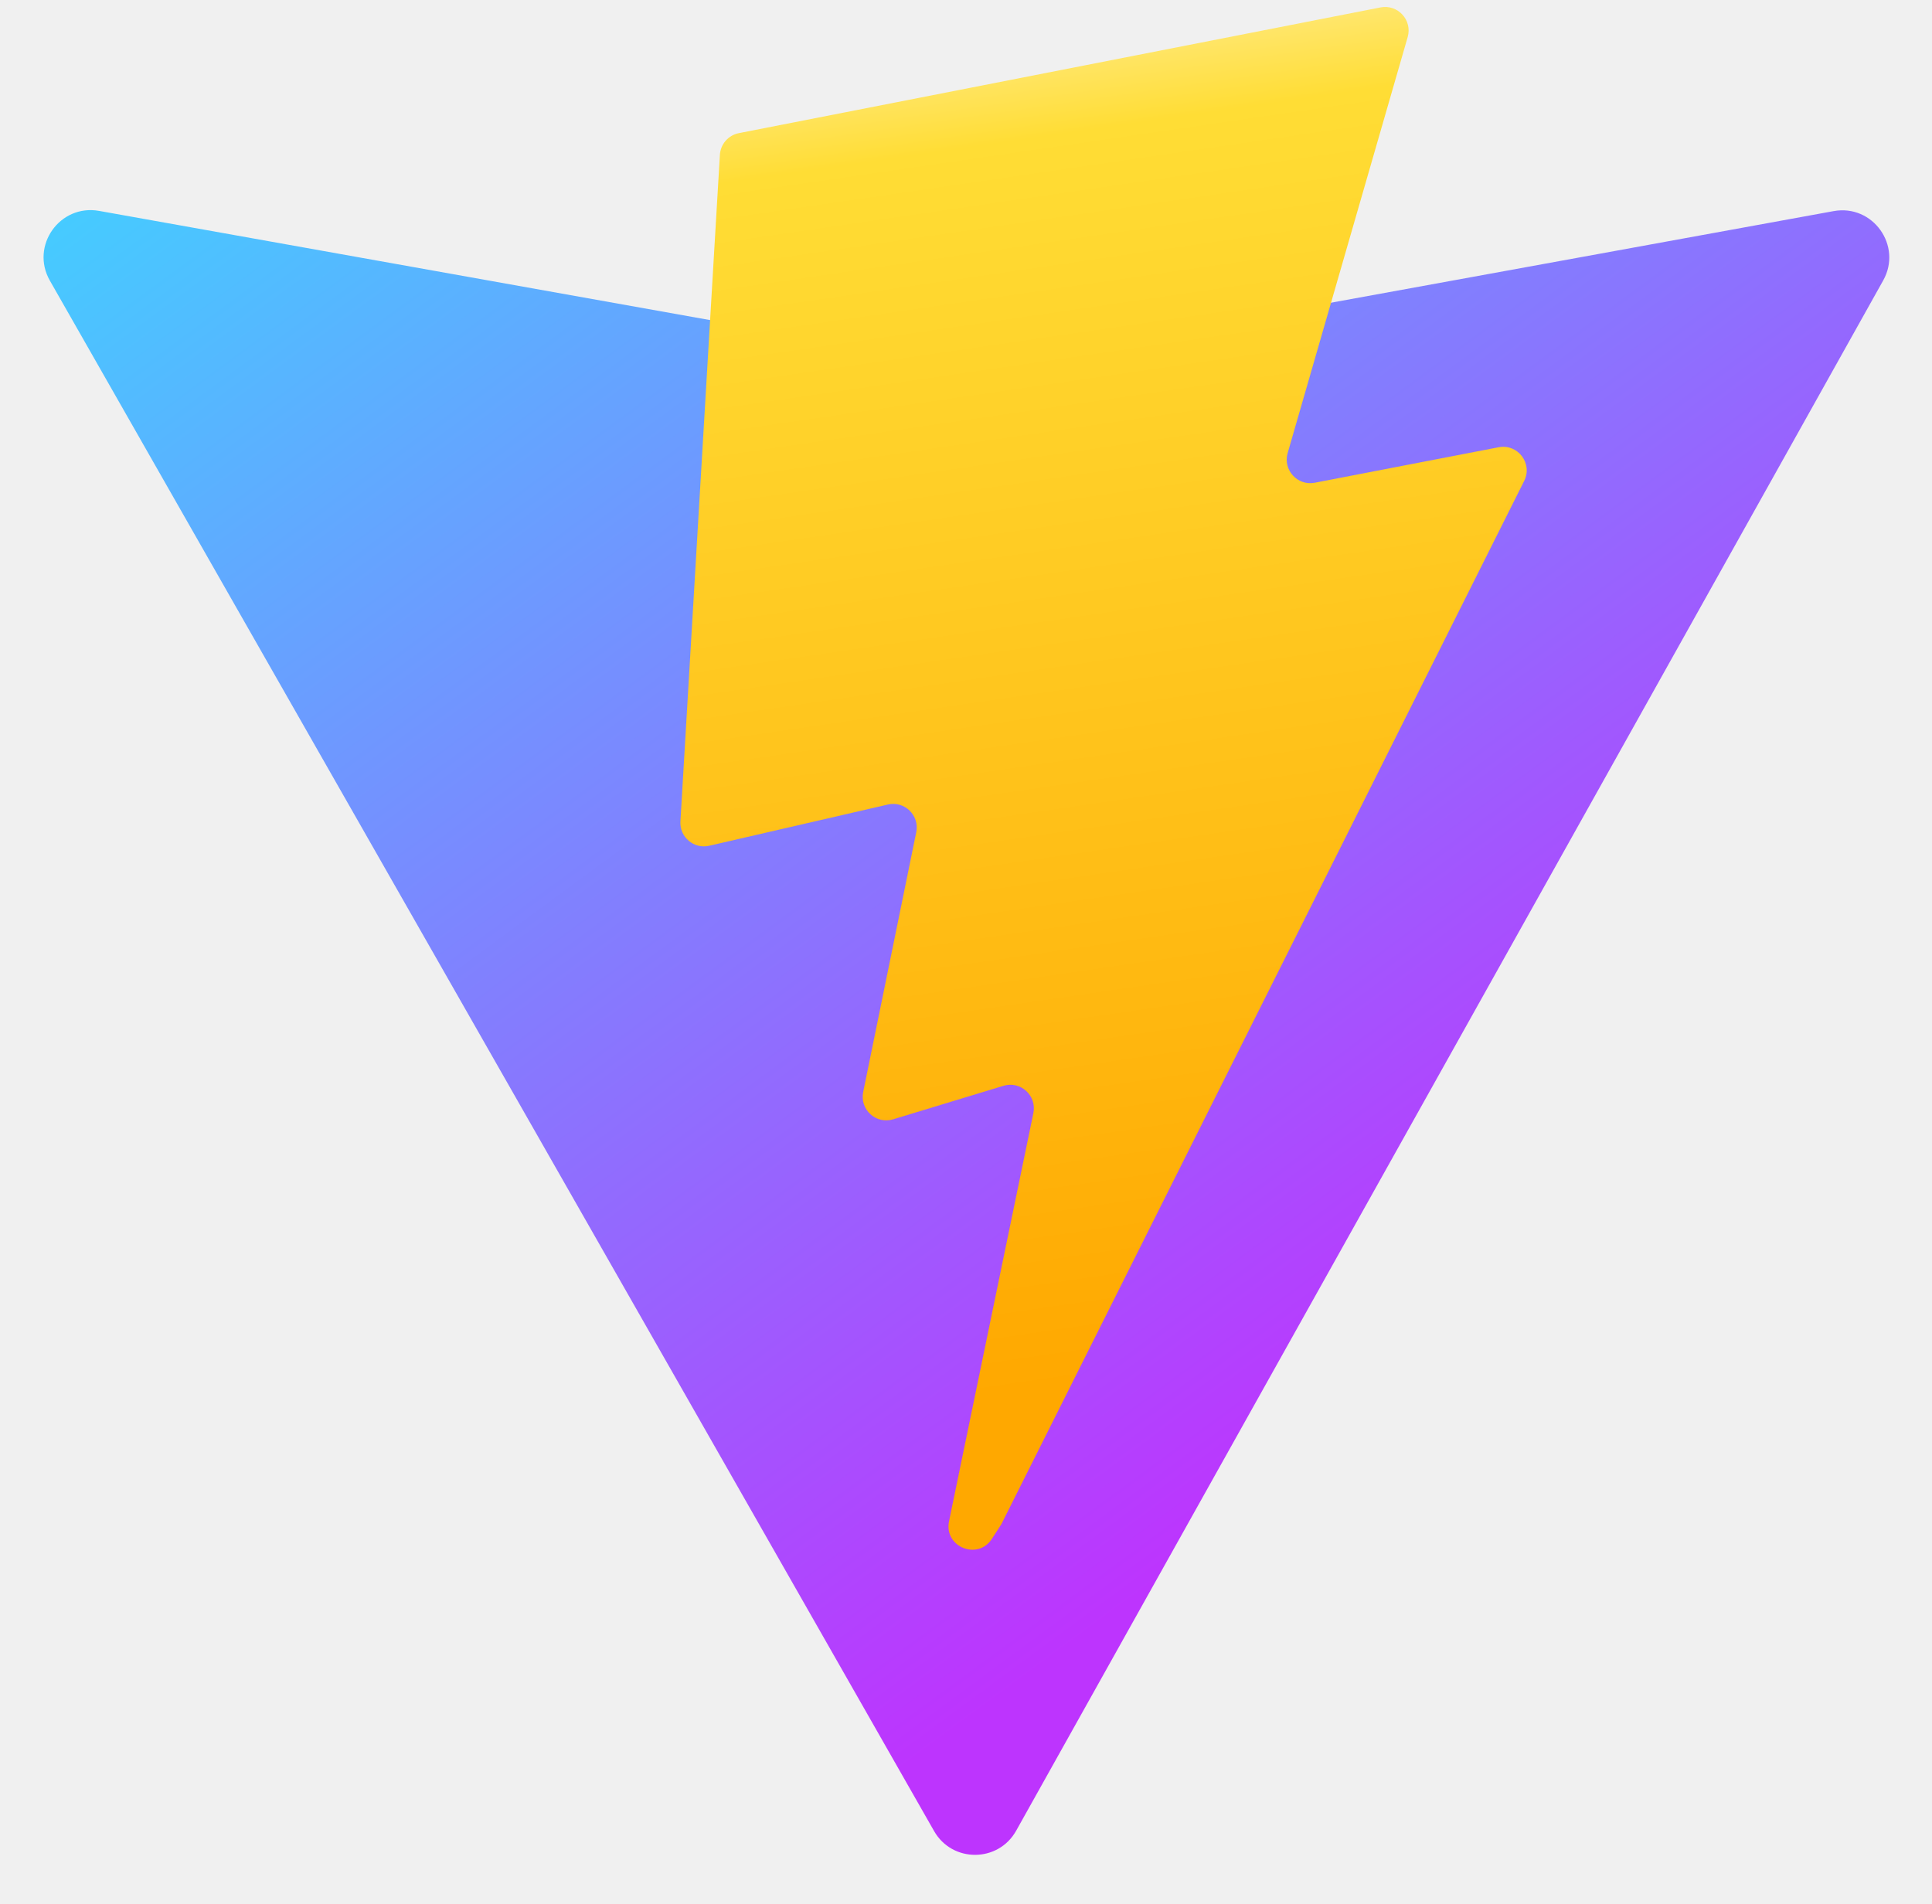
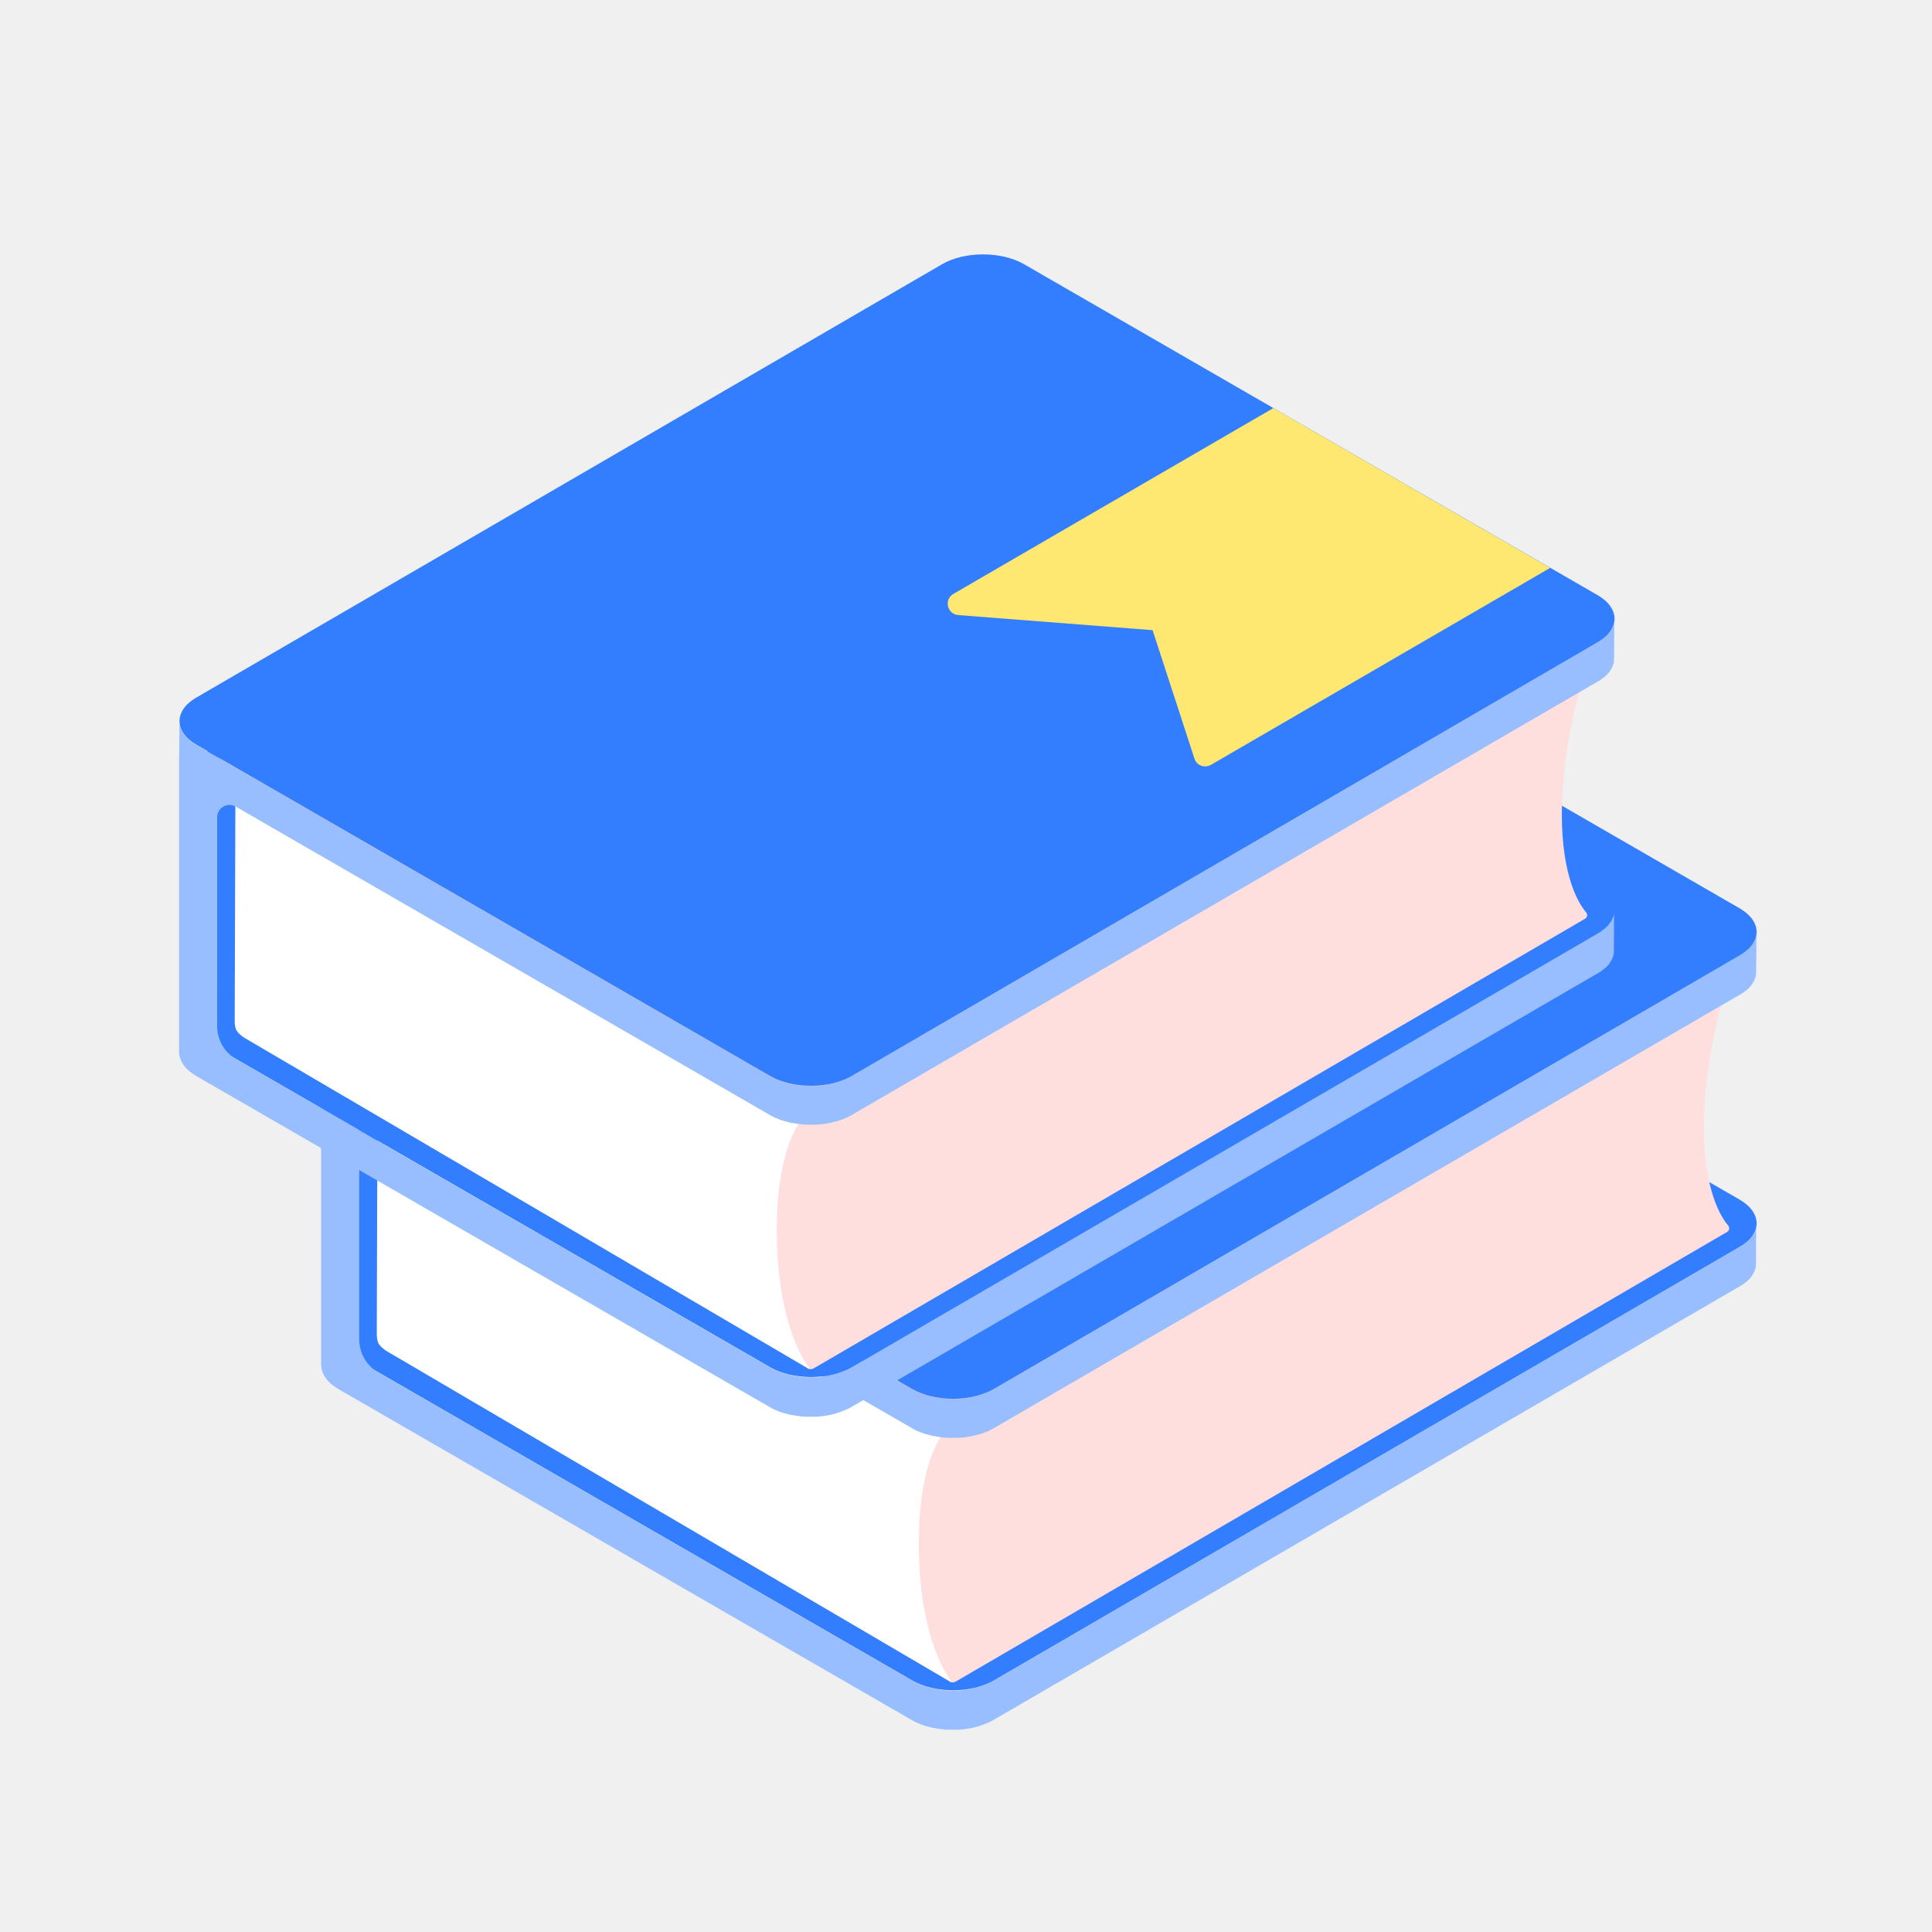
- <svg xmlns="http://www.w3.org/2000/svg" width="410" height="404" viewBox="0 0 410 404" fill="none">
-   <path d="M399.641 59.525L215.643 388.545C211.844 395.338 202.084 395.378 198.228 388.618L10.582 59.556C6.381 52.19 12.68 43.267 21.028 44.759L205.223 77.682C206.398 77.892 207.601 77.89 208.776 77.676L389.119 44.806C397.439 43.289 403.768 52.143 399.641 59.525Z" fill="url(#paint0_linear)" />
-   <path d="M292.965 1.574L156.801 28.255C154.563 28.694 152.906 30.59 152.771 32.866L144.395 174.33C144.198 177.662 147.258 180.248 150.51 179.498L188.42 170.749C191.967 169.931 195.172 173.055 194.443 176.622L183.18 231.775C182.422 235.487 185.907 238.661 189.532 237.56L212.947 230.446C216.577 229.344 220.065 232.527 219.297 236.242L201.398 322.875C200.278 328.294 207.486 331.249 210.492 326.603L212.5 323.5L323.454 102.072C325.312 98.365 322.108 94.137 318.036 94.923L279.014 102.454C275.347 103.161 272.227 99.746 273.262 96.158L298.731 7.867C299.767 4.273 296.636 0.855 292.965 1.574Z" fill="url(#paint1_linear)" />
-   <defs>
-     <linearGradient id="paint0_linear" x1="6" y1="33" x2="235" y2="344" gradientUnits="userSpaceOnUse">
-       <stop stop-color="#41D1FF" />
-       <stop offset="1" stop-color="#BD34FE" />
-     </linearGradient>
-     <linearGradient id="paint1_linear" x1="194.651" y1="8.818" x2="236.076" y2="292.989" gradientUnits="userSpaceOnUse">
-       <stop stop-color="#FFEA83" />
-       <stop offset="0.083" stop-color="#FFDD35" />
-       <stop offset="1" stop-color="#FFA800" />
-     </linearGradient>
-   </defs>
+ <svg xmlns="http://www.w3.org/2000/svg" t="1673514970041" class="icon" viewBox="0 0 1024 1024" version="1.1" p-id="12491" width="200" height="200">
+   <path d="M922 635.8c12 6.9 12.1 18.2 0.1 25.1L526.8 890.7c-11.9 6.9-31.3 6.9-43.3 0l-304-175.5c-12-6.9-12.1-18.2-0.1-25.1l395.3-229.7c11.9-6.9 31.3-6.9 43.3 0l304 175.4z" fill="#337DFF" p-id="12492" />
+   <path d="M913.6 515.5c1.7-0.9 3.6 0.7 3 2.6-4 12.3-13.5 45.2-13.5 79.2 0 33.4 8.9 47.6 12.9 52.3 0.9 1 0.6 2.6-0.5 3.3l-409 238.4c-0.9 0.5-2.4 0.6-3.1-0.1l-99.7-106.6c-1-1-0.7-2.7 0.6-3.4l509.3-265.7z" fill="#FFDEDE" p-id="12493" />
+   <path d="M195 574.7l-0.4 138.4c-6-3.5-9.1-8.1-9-12.6L186 562c0 4.6 3 9.2 9 12.7" fill="#857373" p-id="12494" />
+   <path d="M205.3 721.2l-20.1-7.1V555.8l20.1 4.9z" fill="#337DFF" p-id="12495" />
+   <path d="M199.7 707.1l0.4-132c0-0.2 0.2-0.3 0.4-0.2L505 753.6c0.2 0.1 0.2 0.3 0 0.4-2.5 1.8-18 15-18 64.2 0 46.6 13.5 68 17.1 72.8 0.2 0.2-0.1 0.5-0.4 0.4L204.4 715.8s-3.3-2.3-4-4.2c-0.7-1.8-0.7-4.5-0.7-4.5z" fill="#FFFFFF" p-id="12496" />
+   <path d="M918.4 513l-413 240.8-305.3-179.1c-12-6.9-17.2-18.2-5.2-25.1l380-224.6c11.9-6.9 31.3-6.9 43.3 0l300.2 188z" fill="#DCBFBF" p-id="12497" />
+   <path d="M922 481.4c12 6.9 12.1 18.2 0.1 25.1L526.8 736.2c-11.9 6.9-31.3 6.9-43.3 0l-304-175.5c-12-6.9-12.1-18.2-0.1-25.1l395.3-229.7c11.9-6.9 31.3-6.9 43.3 0l304 175.5z" fill="#337DFF" p-id="12498" />
+   <path d="M930.9 650.3c-0.1 0.5-0.2 1-0.4 1.5 0 0.1 0 0.1-0.1 0.2-0.2 0.5-0.4 1-0.6 1.4 0 0.1-0.1 0.2-0.1 0.2-0.3 0.5-0.5 1-0.9 1.4 0 0.1-0.1 0.1-0.1 0.2-0.3 0.4-0.6 0.8-1 1.3-0.1 0.1-0.1 0.2-0.2 0.2-0.4 0.5-0.9 0.9-1.4 1.3l-0.2 0.2c-0.5 0.4-1 0.8-1.6 1.2-0.1 0.1-0.2 0.1-0.2 0.2-0.6 0.4-1.3 0.8-1.9 1.2L526.8 890.7c-0.7 0.4-1.4 0.7-2.1 1.1l-0.6 0.3c-0.6 0.3-1.3 0.6-2 0.8-0.1 0-0.2 0.1-0.3 0.1-0.7 0.3-1.5 0.5-2.2 0.8-0.5 0.2-1 0.3-1.6 0.5l-1.2 0.3c-0.6 0.1-1.1 0.2-1.7 0.4l-1.2 0.3c-0.2 0-0.3 0.1-0.5 0.1l-2.1 0.3c-0.2 0-0.4 0.1-0.6 0.1-0.4 0-0.8 0.1-1.2 0.1-0.7 0.1-1.4 0.1-2.1 0.1H503c-0.5 0-1 0-1.6-0.1-0.5 0-0.9-0.1-1.4-0.1-0.5 0-1-0.1-1.5-0.2s-0.9-0.1-1.4-0.2c-0.5-0.1-1.1-0.2-1.6-0.3-0.4-0.1-0.9-0.2-1.3-0.3-0.6-0.1-1.3-0.3-1.9-0.5l-1.2-0.3c-0.2-0.1-0.4-0.1-0.6-0.2-0.6-0.2-1.3-0.4-1.9-0.6-0.2-0.1-0.4-0.1-0.5-0.2-0.6-0.2-1.1-0.5-1.6-0.7-0.3-0.1-0.5-0.2-0.8-0.3-0.8-0.4-1.5-0.8-2.2-1.2l-283-163.4c-6.3-3.6-10.1-10.3-10.1-17.5V599.2c0-5 5.4-8.2 9.8-5.7L483.4 757c0.7 0.4 1.5 0.8 2.2 1.2 0.3 0.1 0.5 0.2 0.8 0.3 0.5 0.2 0.9 0.4 1.4 0.6 0.1 0 0.2 0.1 0.2 0.1 0.2 0.1 0.4 0.1 0.5 0.2 0.6 0.2 1.2 0.4 1.9 0.6 0.2 0.1 0.4 0.1 0.6 0.2 0.1 0 0.3 0.1 0.4 0.1 0.3 0.1 0.5 0.1 0.8 0.2 0.6 0.2 1.3 0.3 1.9 0.5 0.2 0 0.3 0.1 0.5 0.1 0.3 0.1 0.5 0.1 0.8 0.1 0.5 0.1 1.1 0.2 1.6 0.3 0.2 0 0.4 0.1 0.7 0.1 0.2 0 0.5 0 0.7 0.1 0.5 0.1 1 0.1 1.5 0.2 0.2 0 0.5 0.1 0.7 0.1h0.7c0.5 0 1 0.1 1.5 0.1H507.2c0.7 0 1.4-0.1 2.1-0.1 0.3 0 0.6 0 0.8-0.1H510.7c0.7-0.1 1.9-0.3 2.7-0.4 0.1 0 0.2 0 0.4-0.1h0.2c0.3-0.1 0.7-0.1 1-0.2 0.6-0.1 1.1-0.2 1.7-0.4l1.2-0.3c0.5-0.1 1.1-0.3 1.6-0.4 0.1 0 0.2-0.1 0.3-0.1 0.6-0.2 1.3-0.4 1.9-0.7 0.1 0 0.2-0.1 0.3-0.1 0.7-0.3 1.3-0.5 2-0.8l0.6-0.3c0.7-0.3 1.4-0.7 2.1-1.1L922 527.3c0.1-0.1 0.3-0.1 0.4-0.2 0.6-0.3 1.1-0.7 1.6-1 0.1-0.1 0.2-0.1 0.2-0.2 0.6-0.4 1.1-0.8 1.6-1.2l0.2-0.2c0.1-0.1 0.2-0.2 0.3-0.2 0.4-0.4 0.8-0.7 1.1-1.1 0.1-0.1 0.1-0.2 0.2-0.2 0.2-0.2 0.4-0.5 0.6-0.7 0.1-0.2 0.3-0.4 0.4-0.6 0-0.1 0.1-0.1 0.1-0.2 0.2-0.4 0.5-0.7 0.7-1.1 0.1-0.1 0.1-0.2 0.2-0.4 0-0.1 0.1-0.2 0.1-0.2 0.2-0.4 0.4-0.8 0.5-1.2 0-0.1 0.1-0.2 0.1-0.3 0-0.1 0-0.1 0.1-0.2l0.3-1.2v-0.2-0.2c0.1-0.4 0.1-0.9 0.1-1.3v-0.3l0.2-20.9c0 0.5-0.1 1-0.1 1.6v0.2c-0.1 0.5-0.2 1-0.4 1.5 0 0.1 0 0.1-0.1 0.2-0.2 0.5-0.4 1-0.6 1.4 0 0.1-0.1 0.2-0.1 0.2-0.3 0.5-0.5 1-0.9 1.4 0 0.1-0.1 0.1-0.1 0.2-0.3 0.4-0.6 0.8-1 1.3-0.1 0.1-0.1 0.2-0.2 0.2-0.4 0.5-0.9 0.9-1.4 1.3l-0.2 0.2c-0.5 0.4-1 0.8-1.6 1.2-0.1 0.1-0.2 0.1-0.2 0.2-0.6 0.4-1.2 0.8-1.9 1.2L526.8 736.2c-0.7 0.4-1.4 0.7-2.1 1.1l-0.6 0.3c-0.6 0.3-1.3 0.6-2 0.8-0.1 0-0.2 0.1-0.3 0.1-0.7 0.3-1.5 0.5-2.2 0.8-0.5 0.2-1 0.3-1.6 0.5l-1.2 0.3c-0.6 0.1-1.1 0.2-1.7 0.4l-1.2 0.3c-0.1 0-0.2 0-0.4 0.1-0.7 0.1-1.9 0.3-2.6 0.4h-0.3c-0.4 0-0.8 0.1-1.2 0.1-0.7 0.1-1.4 0.1-2.1 0.1h-4.4c-0.5 0-1 0-1.6-0.1-0.5 0-0.9-0.1-1.4-0.1-0.5 0-1-0.1-1.5-0.2s-0.9-0.1-1.4-0.2c-0.5-0.1-1.1-0.2-1.6-0.3-0.4-0.1-0.9-0.2-1.3-0.3-0.6-0.1-1.3-0.3-1.9-0.5l-1.2-0.3c-0.2-0.1-0.4-0.1-0.6-0.2-0.6-0.2-1.3-0.4-1.9-0.6-0.2-0.1-0.4-0.1-0.5-0.2-0.6-0.2-1.1-0.5-1.6-0.7-0.3-0.1-0.5-0.2-0.8-0.3-0.8-0.4-1.5-0.8-2.2-1.2l-304-175.5c-6-3.5-9.1-8.1-9-12.6l-0.1 17.8h-0.1v158.2l0.1 0.1c0.3 4.3 3.3 8.6 9 11.9l304 175.5c0.7 0.4 1.5 0.8 2.2 1.2 0.3 0.1 0.5 0.2 0.8 0.3 0.5 0.2 0.9 0.4 1.4 0.6 0.1 0 0.2 0.1 0.2 0.1 0.2 0.1 0.4 0.1 0.5 0.2 0.6 0.2 1.2 0.4 1.9 0.6 0.2 0.1 0.4 0.1 0.6 0.2 0.1 0 0.3 0.1 0.4 0.1 0.3 0.1 0.5 0.1 0.8 0.2 0.6 0.2 1.3 0.3 1.9 0.5 0.2 0 0.3 0.1 0.5 0.1 0.3 0.1 0.5 0.1 0.8 0.1 0.5 0.1 1.1 0.2 1.6 0.3 0.2 0 0.4 0.1 0.7 0.1 0.2 0 0.5 0 0.7 0.1 0.5 0.1 1 0.1 1.5 0.2 0.2 0 0.5 0.1 0.7 0.1h0.7c0.5 0 1 0.1 1.6 0.1H507.2c0.7 0 1.4-0.1 2.1-0.1 0.3 0 0.6 0 0.8-0.1h0.4c0.2 0 0.4 0 0.6-0.1l2.1-0.3c0.2 0 0.4-0.1 0.5-0.1h0.2c0.3-0.1 0.7-0.1 1-0.2 0.6-0.1 1.1-0.2 1.7-0.4l1.2-0.3c0.5-0.1 1.1-0.3 1.6-0.5 0.1 0 0.2-0.1 0.3-0.1 0.6-0.2 1.3-0.4 1.9-0.7 0.1 0 0.2-0.1 0.3-0.1 0.7-0.3 1.3-0.5 2-0.8l0.6-0.3c0.7-0.3 1.4-0.7 2.1-1.1l395.3-229.7c0.1-0.1 0.3-0.1 0.4-0.2 0.6-0.3 1.1-0.7 1.6-1 0.1-0.1 0.2-0.1 0.2-0.2 0.6-0.4 1.1-0.8 1.6-1.2l0.2-0.2c0.1-0.1 0.2-0.2 0.3-0.2 0.4-0.4 0.8-0.7 1.1-1.1 0.1-0.1 0.1-0.2 0.2-0.2 0.2-0.2 0.4-0.5 0.6-0.7 0.1-0.2 0.3-0.4 0.4-0.6 0-0.1 0.1-0.1 0.1-0.2 0.2-0.4 0.5-0.7 0.7-1.1 0.1-0.1 0.1-0.2 0.2-0.4 0-0.1 0.1-0.2 0.1-0.2 0.2-0.4 0.4-0.8 0.5-1.2 0-0.1 0.1-0.2 0.1-0.3 0-0.1 0-0.1 0.1-0.2l0.3-1.2v-0.2-0.2c0.1-0.4 0.1-0.9 0.1-1.3v-0.3l0.1-20.8c0 0.5-0.1 1-0.1 1.6 0.2-0.2 0.2-0.1 0.2 0z" fill="#99BEFF" p-id="12499" />
+   <path d="M846.7 469.9c12 6.9 12.1 18.2 0.1 25.1L451.5 724.7c-11.9 6.9-31.3 6.9-43.3 0l-304-175.5c-12-6.9-12.1-18.2-0.1-25.1l395.3-229.7c11.9-6.9 31.3-6.9 43.3 0l304 175.5z" fill="#337DFF" p-id="12500" />
+   <path d="M838.3 349.5c1.7-0.9 3.6 0.7 3 2.6-4 12.3-13.5 45.2-13.5 79.2 0 33.4 8.9 47.6 12.9 52.3 0.9 1 0.6 2.6-0.5 3.3l-409 238.4c-0.9 0.5-2.4 0.6-3.1-0.1l-99.7-106.6c-1-1-0.7-2.7 0.6-3.4l509.3-265.7z" fill="#FFDEDE" p-id="12501" />
+   <path d="M119.7 408.7l-0.4 138.4c-6-3.5-9.1-8.1-9-12.6l0.4-138.4c-0.1 4.5 3 9.1 9 12.6" fill="#857373" p-id="12502" />
+   <path d="M130 555.2l-20.1-7.1V389.9l20.1 4.8z" fill="#337DFF" p-id="12503" />
+   <path d="M124.4 541.1l0.4-132c0-0.2 0.2-0.3 0.4-0.2l304.5 178.7c0.2 0.1 0.2 0.3 0 0.4-2.5 1.8-18 15-18 64.2 0 46.6 13.5 68 17.1 72.8 0.2 0.2-0.1 0.5-0.4 0.4L129.1 549.8s-3.3-2.3-4-4.2c-0.8-1.8-0.7-4.5-0.7-4.5z" fill="#FFFFFF" p-id="12504" />
+   <path d="M843.1 347l-413 240.8-305.3-179.1c-12-6.9-17.2-18.2-5.2-25.1l380-224.6c11.9-6.9 31.3-6.9 43.3 0l300.2 188z" fill="#DCBFBF" p-id="12505" />
+   <path d="M846.7 315.4c12 6.9 12.1 18.2 0.1 25.1L451.5 570.3c-11.9 6.9-31.3 6.9-43.3 0l-304-175.5c-12-6.9-12.1-18.2-0.1-25.1L499.4 140c11.9-6.9 31.3-6.9 43.3 0l304 175.4z" fill="#337DFF" p-id="12506" />
+   <path d="M855.5 484.3c-0.1 0.5-0.2 1-0.4 1.5 0 0.1 0 0.1-0.1 0.2-0.2 0.5-0.4 1-0.6 1.4 0 0.1-0.1 0.2-0.1 0.2-0.3 0.5-0.5 1-0.9 1.4 0 0.1-0.1 0.1-0.1 0.2-0.3 0.4-0.6 0.8-1 1.3-0.1 0.1-0.1 0.2-0.2 0.2-0.4 0.5-0.9 0.9-1.4 1.3l-0.2 0.2c-0.5 0.4-1 0.8-1.6 1.2-0.1 0.1-0.2 0.1-0.2 0.2-0.6 0.4-1.3 0.8-1.9 1.2L451.5 724.7c-0.7 0.4-1.4 0.7-2.1 1.1l-0.6 0.3c-0.6 0.3-1.3 0.6-2 0.8-0.1 0-0.2 0.1-0.3 0.1-0.7 0.3-1.5 0.5-2.2 0.8-0.5 0.2-1 0.3-1.6 0.5l-1.2 0.3c-0.6 0.1-1.1 0.2-1.7 0.4l-1.2 0.3c-0.2 0-0.3 0.1-0.5 0.1l-2.1 0.3c-0.2 0-0.4 0.1-0.6 0.1-0.4 0-0.8 0.1-1.2 0.1-0.7 0.1-1.4 0.1-2.1 0.1h-4.4c-0.5 0-1 0-1.6-0.1-0.5 0-0.9-0.1-1.4-0.1-0.5 0-1-0.1-1.5-0.2s-0.9-0.1-1.4-0.2c-0.5-0.1-1.1-0.2-1.6-0.3-0.4-0.1-0.9-0.2-1.3-0.3-0.6-0.1-1.3-0.3-1.9-0.5l-1.2-0.3c-0.2-0.1-0.4-0.1-0.6-0.2-0.6-0.2-1.3-0.4-1.9-0.6-0.2-0.1-0.4-0.1-0.5-0.2-0.6-0.2-1.1-0.5-1.6-0.7-0.3-0.1-0.5-0.2-0.8-0.3-0.8-0.4-1.5-0.8-2.2-1.2l-283-163.4c-6.3-3.6-10.1-10.3-10.1-17.5V433.2c0-5 5.4-8.2 9.8-5.7L408.1 591c0.7 0.4 1.5 0.8 2.2 1.2 0.3 0.1 0.5 0.2 0.8 0.3 0.5 0.2 0.9 0.4 1.4 0.6 0.1 0 0.2 0.1 0.2 0.1 0.2 0.1 0.4 0.1 0.5 0.2 0.6 0.2 1.2 0.4 1.9 0.6 0.2 0.1 0.4 0.1 0.6 0.2 0.1 0 0.3 0.1 0.4 0.1 0.3 0.1 0.5 0.1 0.8 0.2 0.6 0.2 1.3 0.3 1.9 0.5 0.2 0 0.3 0.1 0.5 0.1 0.3 0.1 0.5 0.1 0.8 0.1 0.5 0.1 1.1 0.2 1.6 0.3 0.2 0 0.4 0.1 0.7 0.1 0.2 0 0.5 0 0.7 0.1 0.5 0.1 1 0.1 1.5 0.2 0.2 0 0.5 0.1 0.7 0.1h0.7c0.5 0 1 0.1 1.5 0.1H431.9c0.7 0 1.4-0.1 2.1-0.1 0.3 0 0.6 0 0.8-0.1H435.4c0.7-0.1 1.9-0.3 2.7-0.4 0.1 0 0.2 0 0.4-0.1h0.2c0.3-0.1 0.7-0.1 1-0.2 0.6-0.1 1.1-0.2 1.7-0.4l1.2-0.3c0.5-0.1 1.1-0.3 1.6-0.4 0.1 0 0.2-0.1 0.3-0.1 0.6-0.2 1.3-0.4 1.9-0.7 0.1 0 0.2-0.1 0.3-0.1 0.7-0.3 1.3-0.5 2-0.8l0.6-0.3c0.7-0.3 1.4-0.7 2.1-1.1l395.3-229.7c0.1-0.1 0.3-0.1 0.4-0.2 0.6-0.3 1.1-0.7 1.6-1 0.1-0.1 0.2-0.1 0.2-0.2 0.6-0.4 1.1-0.8 1.6-1.2l0.2-0.2c0.1-0.1 0.2-0.2 0.3-0.2 0.4-0.4 0.8-0.7 1.1-1.1 0.1-0.1 0.1-0.2 0.2-0.2 0.2-0.2 0.4-0.5 0.6-0.7 0.1-0.2 0.3-0.4 0.4-0.6 0-0.1 0.1-0.1 0.1-0.2 0.2-0.4 0.5-0.7 0.7-1.1 0.1-0.1 0.1-0.2 0.2-0.4 0-0.1 0.1-0.2 0.1-0.2 0.2-0.4 0.4-0.8 0.5-1.2 0-0.1 0.1-0.2 0.1-0.3 0-0.1 0-0.1 0.1-0.2l0.3-1.2v-0.2-0.2c0.1-0.4 0.1-0.9 0.1-1.3v-0.3l0.1-20.8c0 0.5-0.1 1-0.1 1.6v0.2c-0.1 0.5-0.2 1-0.4 1.5 0 0.1 0 0.1-0.1 0.2-0.2 0.5-0.4 1-0.6 1.4 0 0.1-0.1 0.2-0.1 0.2-0.3 0.5-0.5 1-0.9 1.4 0 0.1-0.1 0.1-0.1 0.2-0.3 0.4-0.6 0.8-1 1.3-0.1 0.1-0.1 0.2-0.2 0.2-0.4 0.5-0.9 0.9-1.4 1.3l-0.2 0.2c-0.5 0.4-1 0.8-1.6 1.2-0.1 0.1-0.2 0.1-0.2 0.2-0.6 0.4-1.2 0.8-1.9 1.2L451.5 570.3c-0.7 0.4-1.4 0.7-2.1 1.1l-0.6 0.3c-0.6 0.3-1.3 0.6-2 0.8-0.1 0-0.2 0.1-0.3 0.1-0.7 0.3-1.5 0.5-2.2 0.8-0.5 0.2-1 0.3-1.6 0.5l-1.2 0.3c-0.6 0.1-1.1 0.2-1.7 0.4l-1.2 0.3c-0.1 0-0.2 0-0.4 0.1-0.7 0.1-1.9 0.3-2.6 0.4h-0.3c-0.4 0-0.8 0.1-1.2 0.1-0.7 0.1-1.4 0.1-2.1 0.1h-4.4c-0.5 0-1 0-1.6-0.1-0.5 0-0.9-0.1-1.4-0.1-0.5 0-1-0.1-1.5-0.2s-0.9-0.1-1.4-0.2c-0.5-0.1-1.1-0.2-1.6-0.3-0.4-0.1-0.9-0.2-1.3-0.3-0.6-0.1-1.3-0.3-1.9-0.5l-1.2-0.3c-0.2-0.1-0.4-0.1-0.6-0.2-0.6-0.2-1.3-0.4-1.9-0.6-0.2-0.1-0.4-0.1-0.5-0.2-0.6-0.2-1.1-0.5-1.6-0.7-0.3-0.1-0.5-0.2-0.8-0.3-0.8-0.4-1.5-0.8-2.2-1.2l-304-175.5c-6-3.5-9.1-8.1-9-12.6l-0.1 17.8h-0.1v158.2l0.1 0.1c0.3 4.3 3.3 8.6 9 11.9l304 175.5c0.7 0.4 1.5 0.8 2.2 1.2 0.3 0.1 0.5 0.2 0.8 0.3 0.5 0.2 0.9 0.4 1.4 0.6 0.1 0 0.2 0.1 0.2 0.1 0.2 0.1 0.4 0.1 0.5 0.2 0.6 0.2 1.2 0.4 1.9 0.6 0.2 0.1 0.4 0.1 0.6 0.2 0.1 0 0.3 0.1 0.4 0.1 0.3 0.1 0.5 0.1 0.8 0.2 0.6 0.2 1.3 0.3 1.9 0.5 0.2 0 0.3 0.1 0.5 0.1 0.3 0.1 0.5 0.1 0.8 0.1 0.5 0.1 1.1 0.2 1.6 0.3 0.2 0 0.4 0.1 0.7 0.1 0.2 0 0.5 0 0.7 0.1 0.5 0.1 1 0.1 1.5 0.2 0.2 0 0.5 0.1 0.7 0.1h0.7c0.5 0 1 0.1 1.6 0.1H431.9c0.7 0 1.4-0.1 2.1-0.1 0.3 0 0.6 0 0.8-0.1h0.4c0.2 0 0.4 0 0.6-0.1l2.1-0.3c0.2 0 0.4-0.1 0.5-0.1h0.2c0.3-0.1 0.7-0.1 1-0.2 0.6-0.1 1.1-0.2 1.7-0.4l1.2-0.3c0.5-0.1 1.1-0.3 1.6-0.5 0.1 0 0.2-0.1 0.3-0.1 0.6-0.2 1.3-0.4 1.9-0.7 0.1 0 0.2-0.1 0.3-0.1 0.7-0.3 1.3-0.5 2-0.8l0.6-0.3c0.7-0.3 1.4-0.7 2.1-1.1L846.6 516c0.1-0.1 0.3-0.1 0.4-0.2 0.6-0.3 1.1-0.7 1.6-1 0.1-0.1 0.2-0.1 0.2-0.2 0.6-0.4 1.1-0.8 1.6-1.2l0.2-0.2c0.1-0.1 0.2-0.2 0.3-0.2 0.4-0.4 0.8-0.7 1.1-1.1 0.1-0.1 0.1-0.2 0.2-0.2 0.2-0.2 0.4-0.5 0.6-0.7 0.1-0.2 0.3-0.4 0.4-0.6 0-0.1 0.1-0.1 0.1-0.2 0.2-0.4 0.5-0.7 0.7-1.1 0.1-0.1 0.1-0.2 0.2-0.4 0-0.1 0.1-0.2 0.1-0.2 0.2-0.4 0.4-0.8 0.5-1.2 0-0.1 0.1-0.2 0.1-0.3 0-0.1 0-0.1 0.1-0.2l0.3-1.2v-0.2-0.2c0.1-0.4 0.1-0.9 0.1-1.3v-0.3l0.1-20.8c0 0.5-0.1 1-0.1 1.6l0.1-0.1z" fill="#99BEFF" p-id="12507" />
+   <path d="M821.6 301L641.8 405.4c-3.3 1.9-7.6 0.3-8.7-3.3L610.9 334l-103-8c-5.9-0.5-7.7-8.2-2.6-11.2l169.6-98.5L821.6 301z" fill="#FFE872" p-id="12508" />
</svg>
